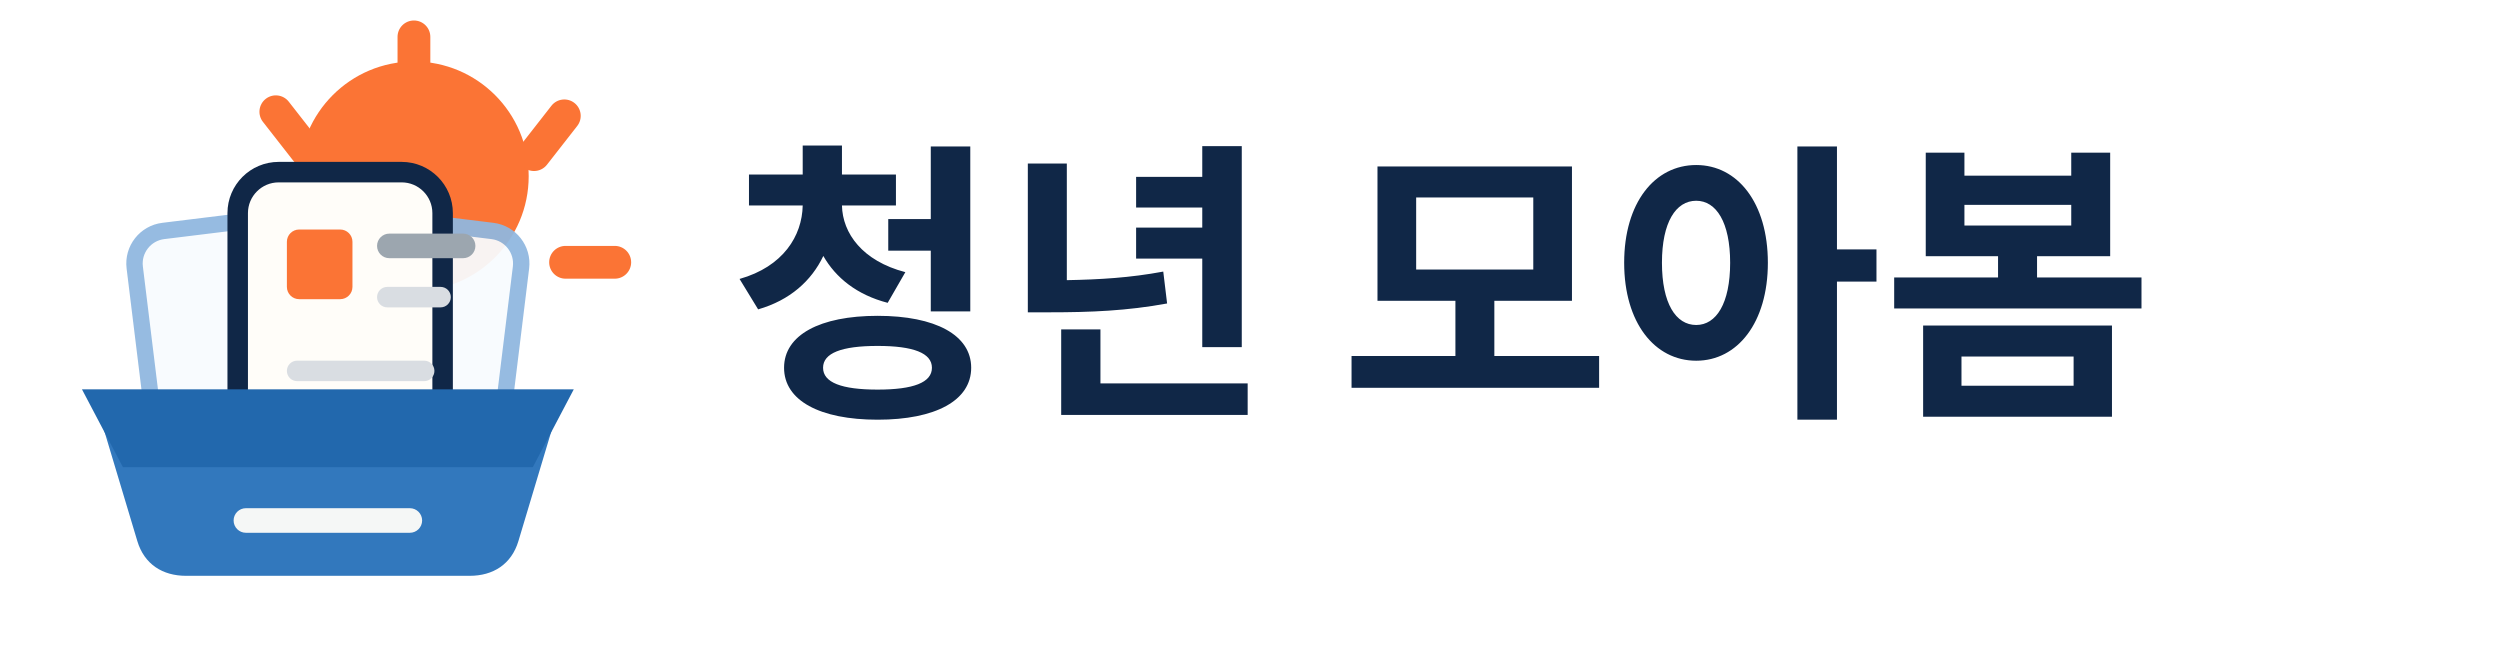
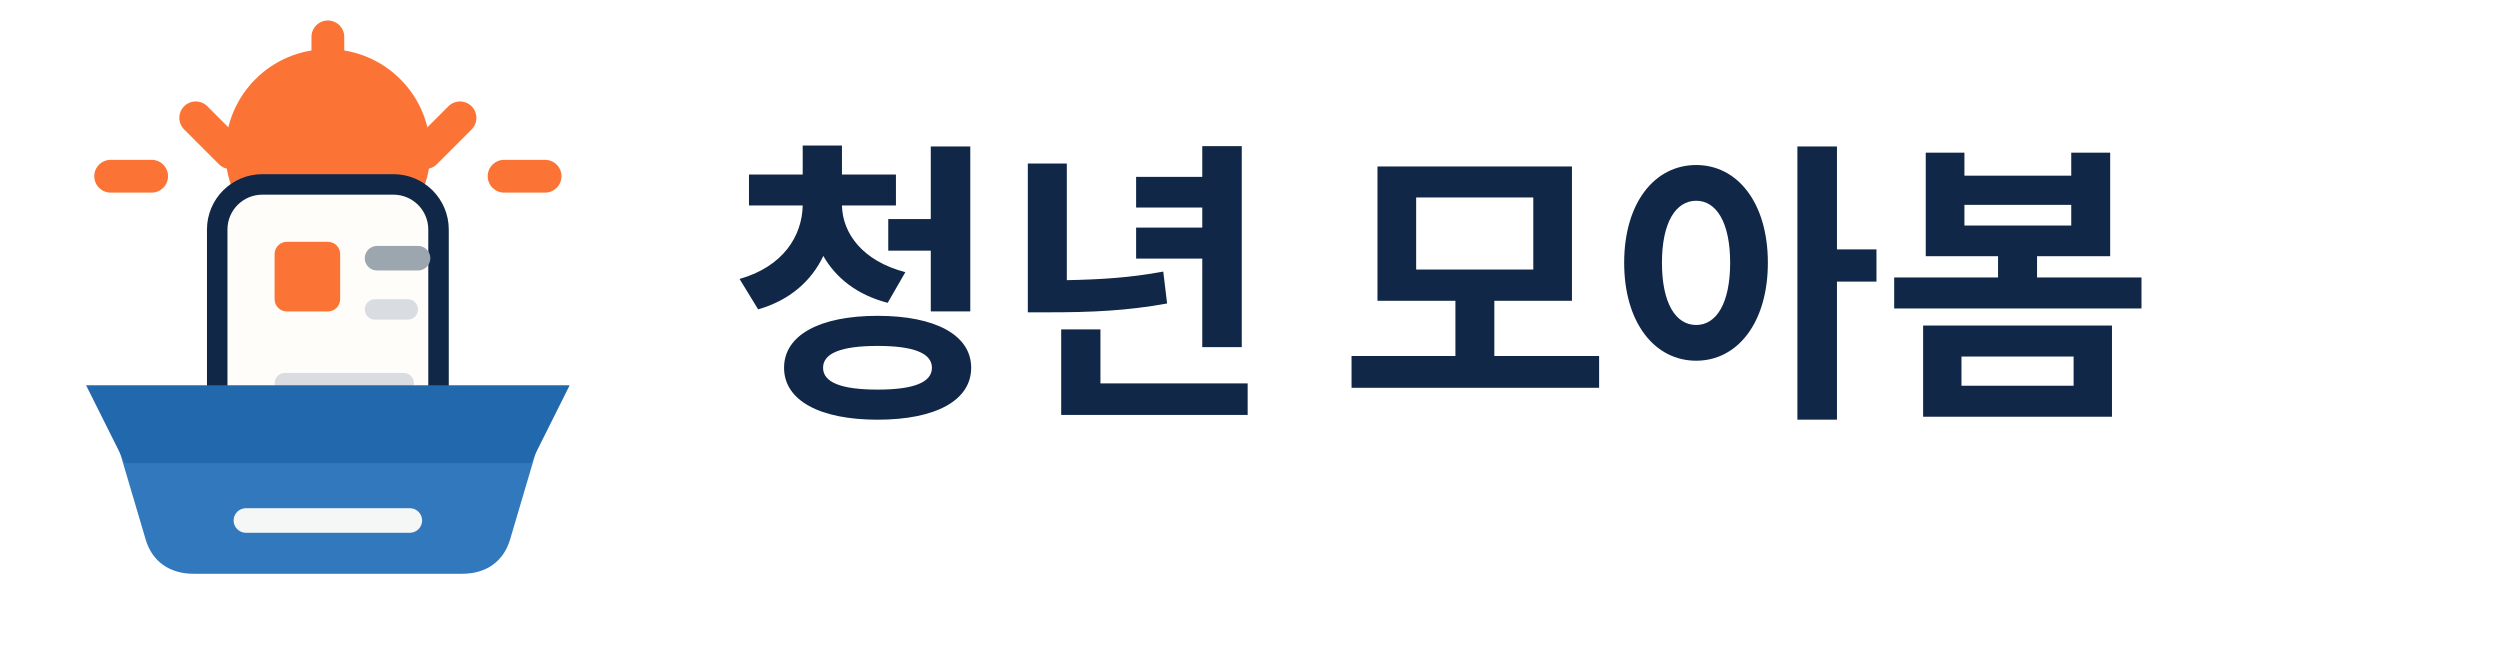
<svg xmlns="http://www.w3.org/2000/svg" viewBox="0 0 610 160" width="610" height="160" role="img" aria-labelledby="title desc">
  <defs>
    <style>
      .wordmark {
        fill: #102747;
        font-family: "Noto Sans KR", "Pretendard", "Apple SD Gothic Neo", sans-serif;
        font-size: 72px;
        font-weight: 800;
        letter-spacing: 0;
      }
      .blue { fill: #3278bd; }
      .blue-dark { fill: #2268ad; }
-       .blue-soft { fill: #8fb7df; }
      .sun { fill: #fb7435; }
      .paper { fill: #fffdf9; }
      .line { fill: #9ca6af; }
      .line-soft { fill: #d9dde2; }
-       .stroke-blue { stroke: #8fb7df; }
      .stroke-navy { stroke: #102747; }
    </style>
  </defs>
  <g>
-     <circle class="sun" cx="101" cy="43" r="28" />
-     <rect class="sun" x="97" y="5" width="8" height="19" rx="4" />
-     <rect class="sun" x="67" y="22" width="8" height="20" rx="4" transform="rotate(-38 71 32)" />
-     <rect class="sun" x="130" y="23" width="8" height="20" rx="4" transform="rotate(38 134 33)" />
-     <rect class="sun" x="134" y="60" width="20" height="8" rx="4" />
-     <g opacity=".94">
-       <rect x="35" y="55" width="35" height="53" rx="8" fill="#f8fbfe" class="stroke-blue" stroke-width="4" transform="rotate(-7 52.5 81.5)" />
-       <rect x="90" y="55" width="35" height="53" rx="8" fill="#f8fbfe" class="stroke-blue" stroke-width="4" transform="rotate(7 107.5 81.5)" />
-     </g>
-     <rect class="paper stroke-navy" x="58" y="42" width="50" height="74" rx="10" stroke-width="5" />
-     <rect class="sun" x="70" y="56" width="16" height="17" rx="3" />
-     <rect class="line" x="92" y="57" width="24" height="6" rx="3" />
-     <rect class="line-soft" x="92" y="70" width="18" height="5" rx="2.5" />
-     <rect class="line-soft" x="70" y="88" width="36" height="5" rx="2.5" />
-     <path class="blue" d="M23 97h114l-10.5 35c-1.7 5.7-6.2 8.5-11.9 8.5H45.4c-5.7 0-10.2-2.8-11.9-8.5L23 97Z" />
-     <path class="blue-dark" d="M20 95h120l-10 19H30L20 95Z" />
+     <circle class="sun" cx="80" cy="37" r="25" />
+     <rect class="sun" x="76" y="5" width="8" height="18" rx="4" />
+     <rect class="sun" x="48" y="23" width="8" height="20" rx="4" transform="rotate(-45 52 33)" />
+     <rect class="sun" x="104" y="23" width="8" height="20" rx="4" transform="rotate(45 108 33)" />
+     <rect class="sun" x="119" y="39" width="18" height="8" rx="4" />
+     <rect class="sun" x="23" y="39" width="18" height="8" rx="4" />
+     <rect class="paper stroke-navy" x="53" y="45" width="54" height="72" rx="11" stroke-width="5" />
+     <rect class="sun" x="67" y="59" width="16" height="17" rx="3" />
+     <rect class="line" x="89" y="60" width="16" height="6" rx="3" />
+     <rect class="line-soft" x="89" y="73" width="13" height="5" rx="2.5" />
+     <rect class="line-soft" x="67" y="91" width="34" height="5" rx="2.5" />
+     <rect class="line-soft" x="67" y="103" width="27" height="5" rx="2.5" />
+     <path class="blue" d="M25 96h110l-10.5 35.5c-1.6 5.6-6 8.5-11.7 8.5H47.2c-5.7 0-10.1-2.9-11.7-8.5L25 96Z" />
+     <path class="blue-dark" d="M21 94h118l-9.5 19H30.5L21 94Z" />
    <rect class="paper" x="57" y="124" width="46" height="6" rx="3" opacity=".95" />
  </g>
  <text class="wordmark" x="178" y="96">청년 모아봄</text>
</svg>
